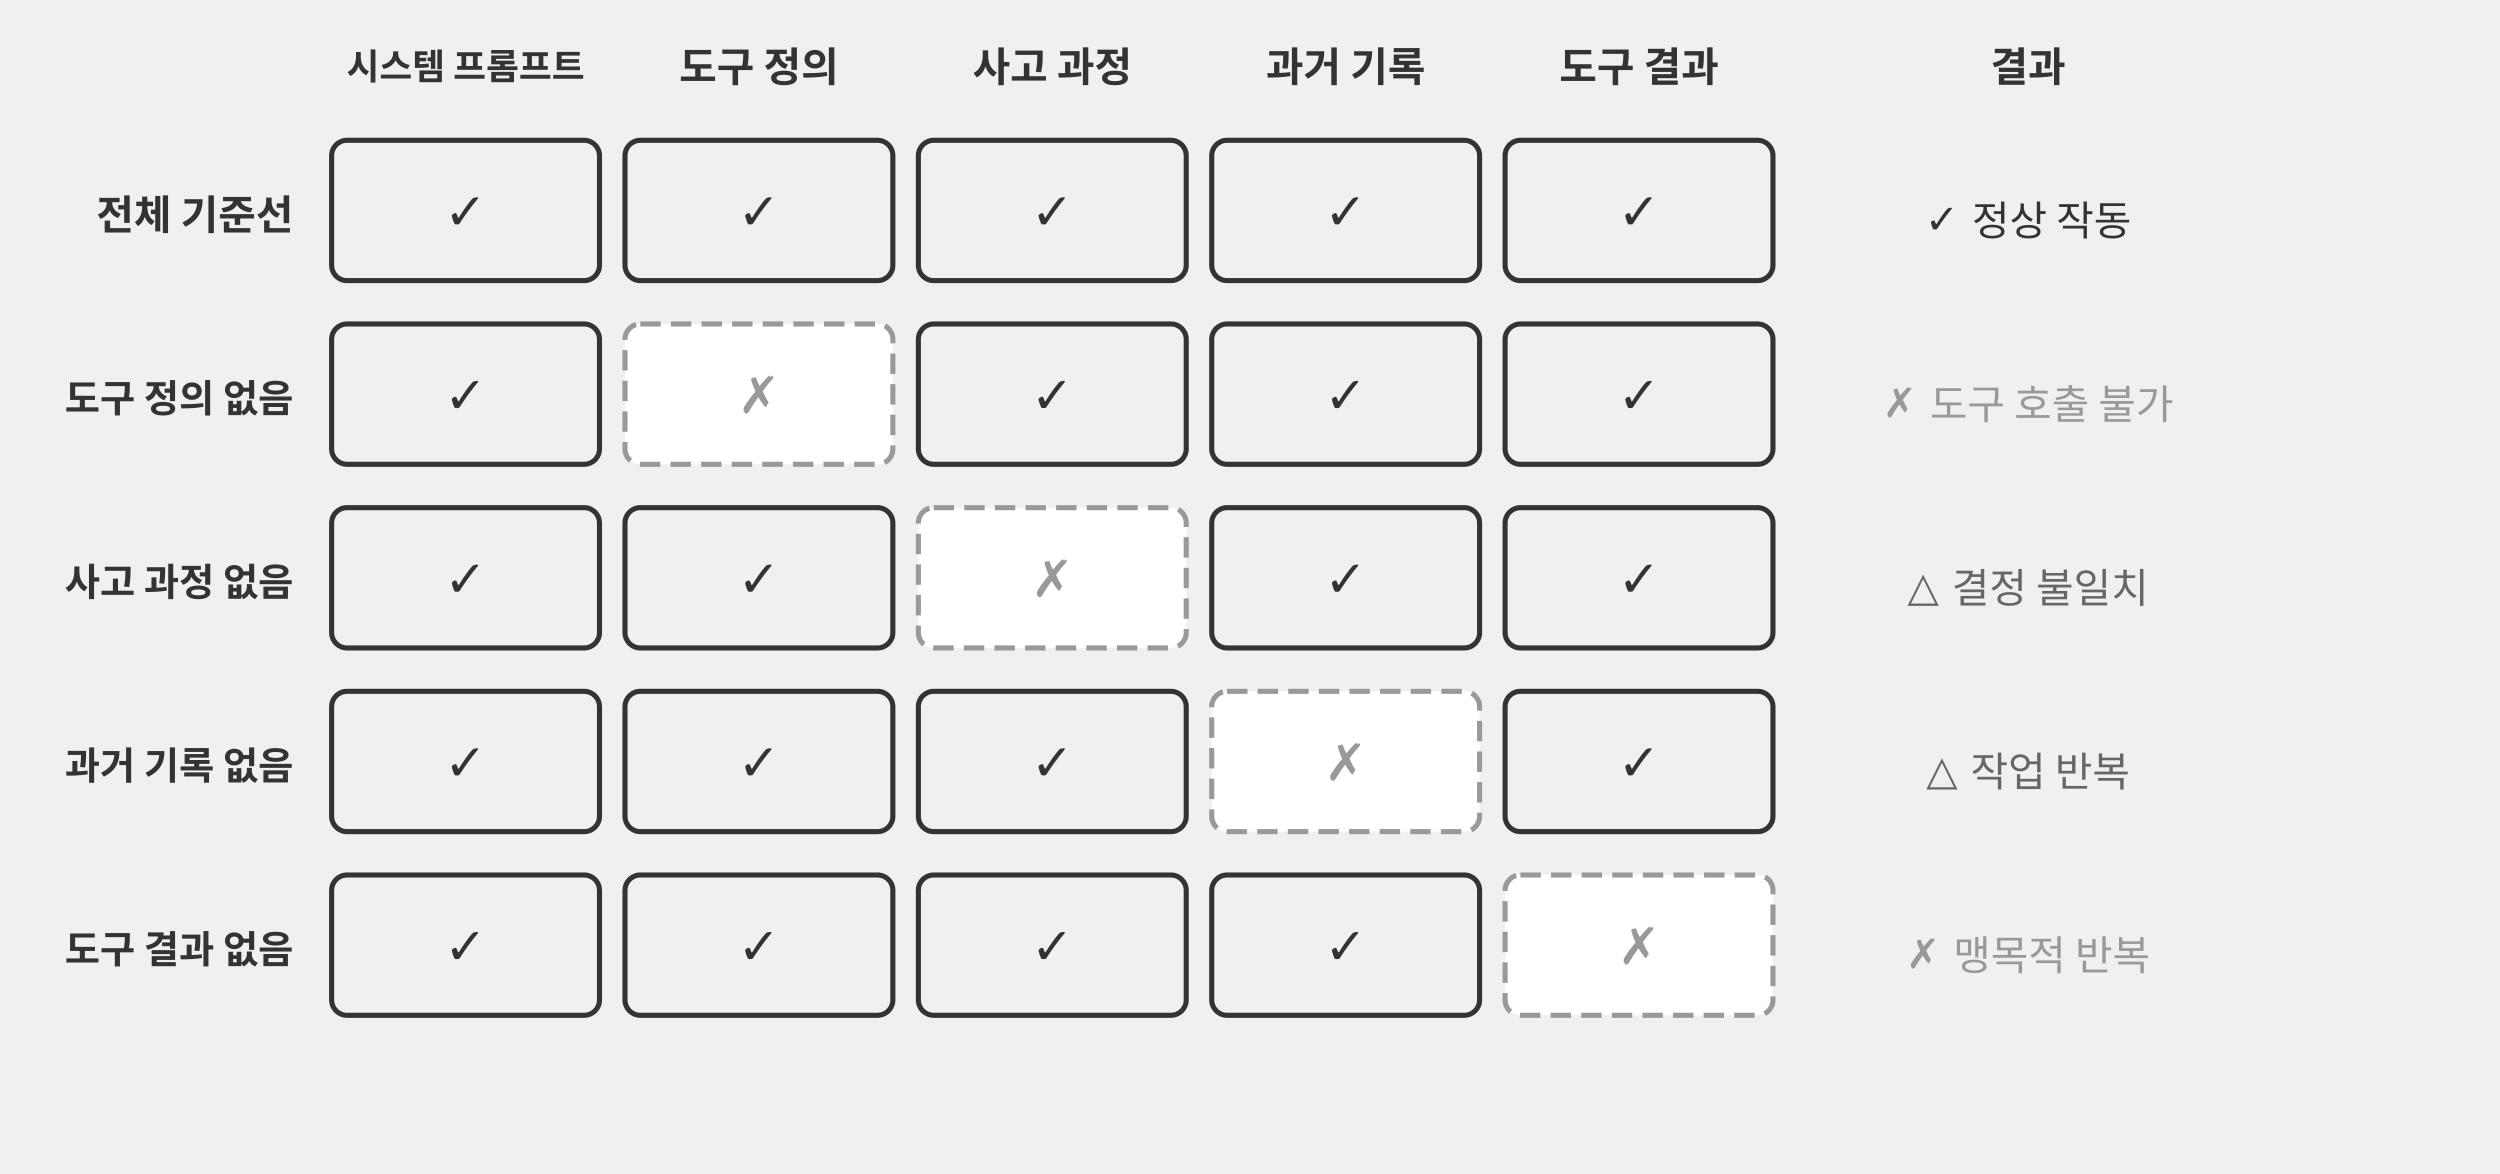
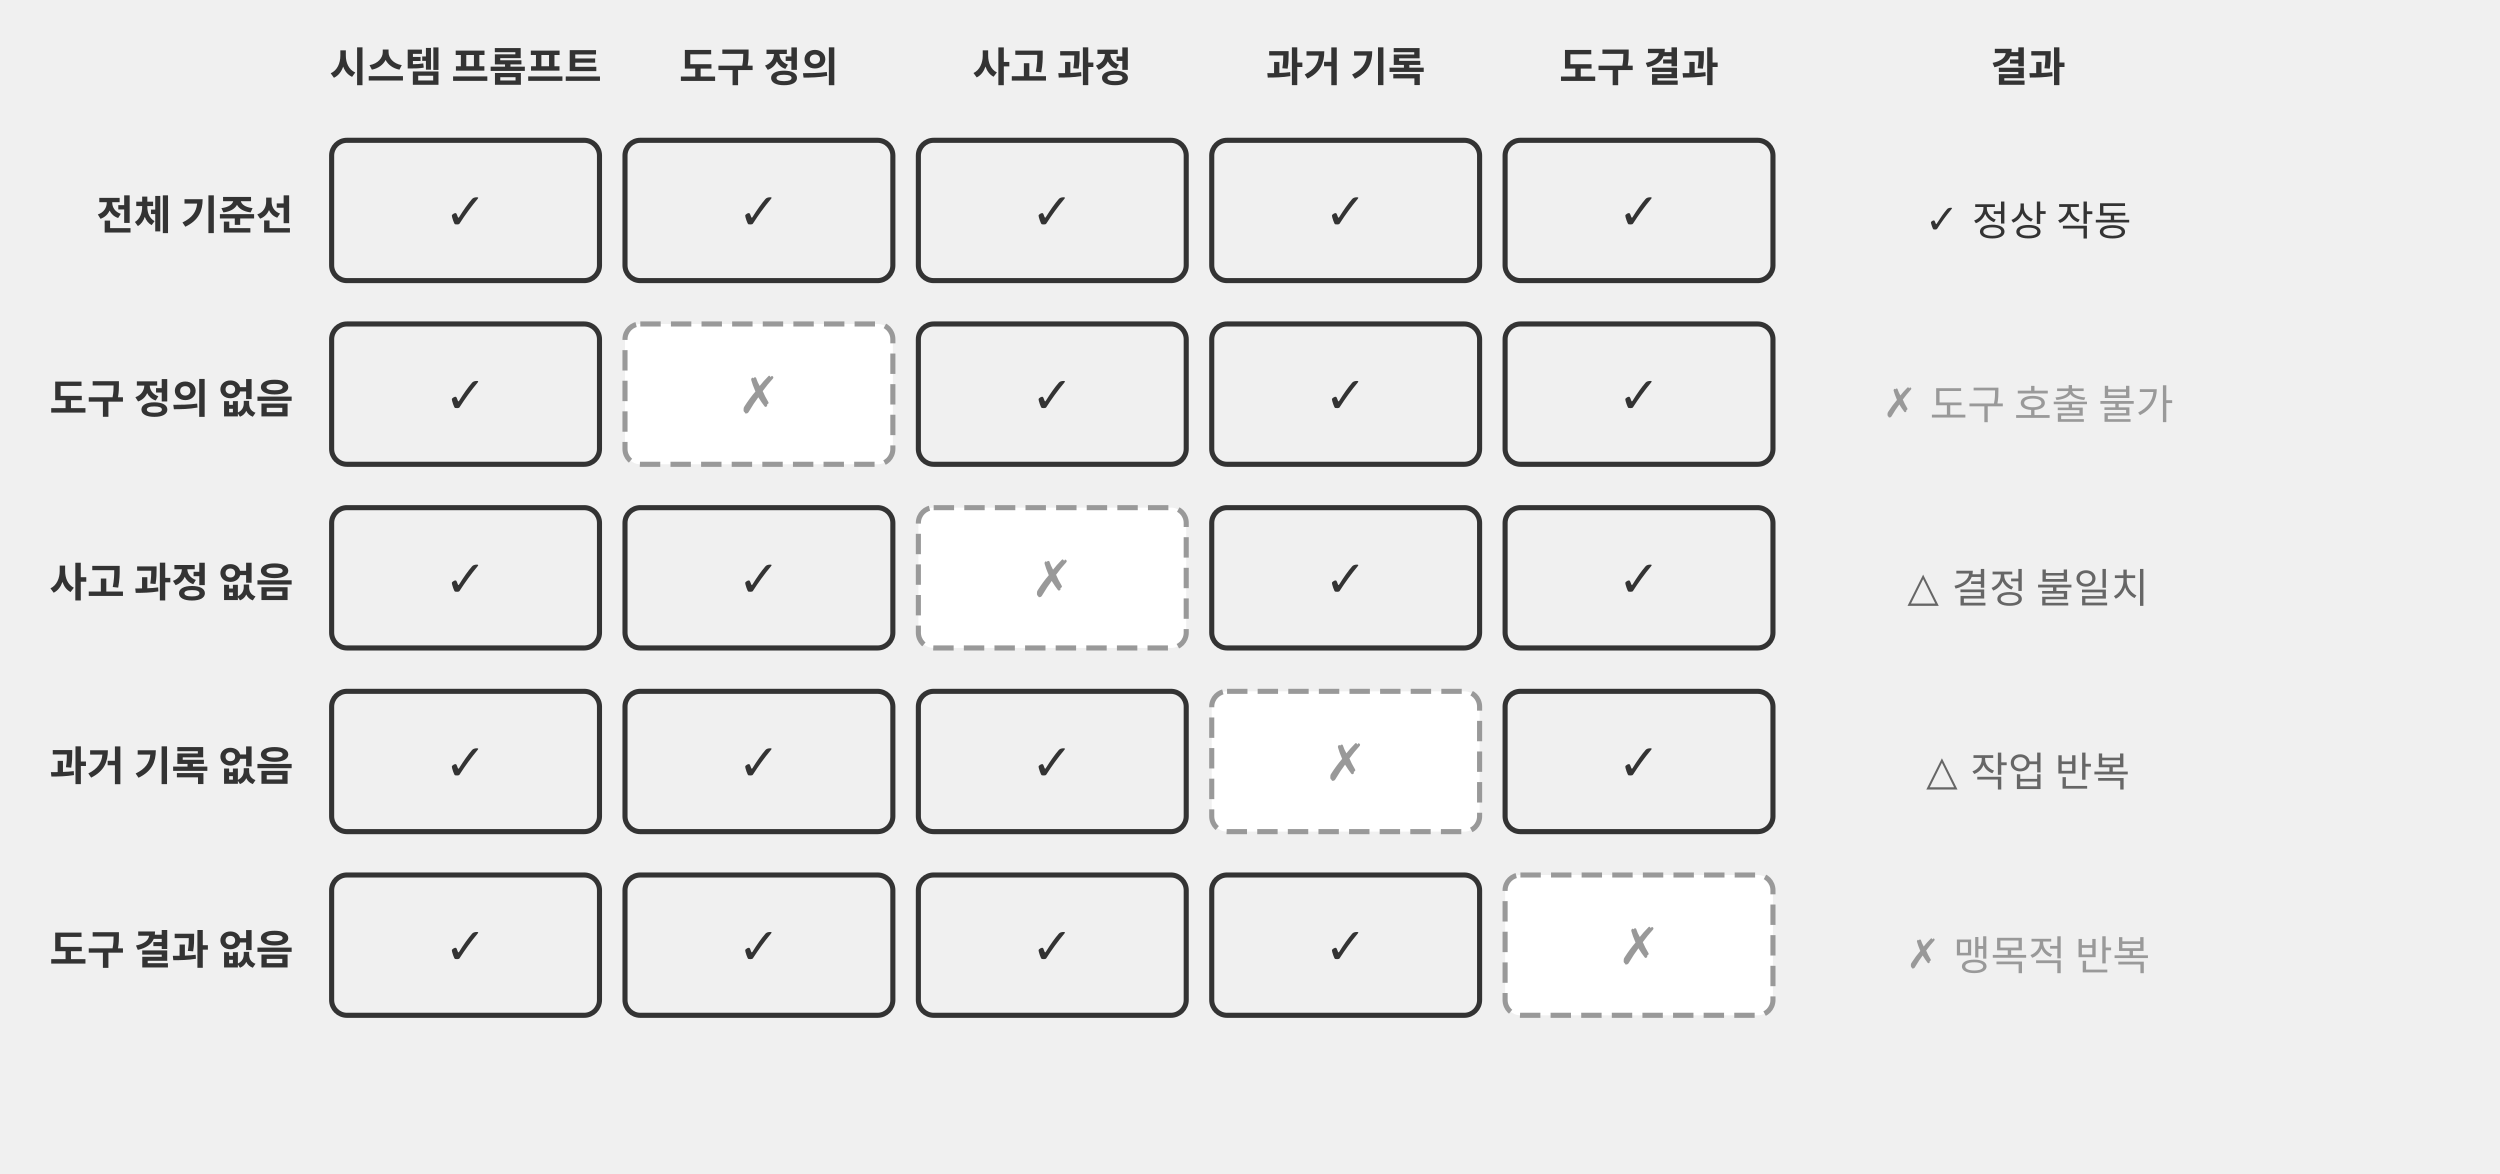
<svg xmlns="http://www.w3.org/2000/svg" viewBox="0 40 980 460" width="980" height="460" style="background:#ffffff">
  <defs>
    <marker id="ah" markerWidth="12" markerHeight="8" refX="12" refY="4" orient="auto">
      <polygon points="0 0, 12 4, 0 8" fill="#333333" />
    </marker>
    <marker id="ah-light" markerWidth="12" markerHeight="8" refX="12" refY="4" orient="auto">
      <polygon points="0 0, 12 4, 0 8" fill="#999999" />
    </marker>
  </defs>
-   <text x="182.5" y="65" font-family="Arial, 'Apple SD Gothic Neo', 'Malgun Gothic', sans-serif" font-size="14" fill="#333333" text-anchor="middle" dominant-baseline="central" font-weight="bold">시스템 프롬프트</text>
-   <text x="297.5" y="65" font-family="Arial, 'Apple SD Gothic Neo', 'Malgun Gothic', sans-serif" font-size="16" fill="#333333" text-anchor="middle" dominant-baseline="central" font-weight="bold">도구 정의</text>
-   <text x="412.5" y="65" font-family="Arial, 'Apple SD Gothic Neo', 'Malgun Gothic', sans-serif" font-size="16" fill="#333333" text-anchor="middle" dominant-baseline="central" font-weight="bold">사고 과정</text>
-   <text x="527.5" y="65" font-family="Arial, 'Apple SD Gothic Neo', 'Malgun Gothic', sans-serif" font-size="16" fill="#333333" text-anchor="middle" dominant-baseline="central" font-weight="bold">과거 기록</text>
-   <text x="642.5" y="65" font-family="Arial, 'Apple SD Gothic Neo', 'Malgun Gothic', sans-serif" font-size="16" fill="#333333" text-anchor="middle" dominant-baseline="central" font-weight="bold">도구 결과</text>
-   <text x="795" y="65" font-family="Arial, 'Apple SD Gothic Neo', 'Malgun Gothic', sans-serif" font-size="16" fill="#333333" text-anchor="middle" dominant-baseline="central" font-weight="bold">결과</text>
-   <text x="115" y="123" font-family="Arial, 'Apple SD Gothic Neo', 'Malgun Gothic', sans-serif" font-size="16" fill="#333333" text-anchor="end" dominant-baseline="central" font-weight="bold">전체 기준선</text>
+   <text x="182.5" y="65" font-family="Arial, 'Helvetica Neue', Helvetica, 'PingFang SC', 'Microsoft YaHei', sans-serif" font-size="16" fill="#333333" text-anchor="middle" dominant-baseline="central" font-weight="bold">시스템 프롬프트</text>
+   <text x="297.5" y="65" font-family="Arial, 'Helvetica Neue', Helvetica, 'PingFang SC', 'Microsoft YaHei', sans-serif" font-size="16" fill="#333333" text-anchor="middle" dominant-baseline="central" font-weight="bold">도구 정의</text>
+   <text x="412.5" y="65" font-family="Arial, 'Helvetica Neue', Helvetica, 'PingFang SC', 'Microsoft YaHei', sans-serif" font-size="16" fill="#333333" text-anchor="middle" dominant-baseline="central" font-weight="bold">사고 과정</text>
+   <text x="527.5" y="65" font-family="Arial, 'Helvetica Neue', Helvetica, 'PingFang SC', 'Microsoft YaHei', sans-serif" font-size="16" fill="#333333" text-anchor="middle" dominant-baseline="central" font-weight="bold">과거 기록</text>
+   <text x="642.5" y="65" font-family="Arial, 'Helvetica Neue', Helvetica, 'PingFang SC', 'Microsoft YaHei', sans-serif" font-size="16" fill="#333333" text-anchor="middle" dominant-baseline="central" font-weight="bold">도구 결과</text>
+   <text x="795" y="65" font-family="Arial, 'Helvetica Neue', Helvetica, 'PingFang SC', 'Microsoft YaHei', sans-serif" font-size="16" fill="#333333" text-anchor="middle" dominant-baseline="central" font-weight="bold">결과</text>
+   <text x="115" y="123" font-family="Arial, 'Helvetica Neue', Helvetica, 'PingFang SC', 'Microsoft YaHei', sans-serif" font-size="16" fill="#333333" text-anchor="end" dominant-baseline="central" font-weight="bold">전체 기준선</text>
  <rect x="130" y="95" width="105" height="55" rx="6" fill="#f0f0f0" stroke="#333333" stroke-width="2" />
  <text x="182.5" y="123" font-family="Arial, 'Helvetica Neue', Helvetica, 'PingFang SC', 'Microsoft YaHei', sans-serif" font-size="20" fill="#333333" text-anchor="middle" dominant-baseline="central" font-weight="normal">✓</text>
  <rect x="245" y="95" width="105" height="55" rx="6" fill="#f0f0f0" stroke="#333333" stroke-width="2" />
  <text x="297.5" y="123" font-family="Arial, 'Helvetica Neue', Helvetica, 'PingFang SC', 'Microsoft YaHei', sans-serif" font-size="20" fill="#333333" text-anchor="middle" dominant-baseline="central" font-weight="normal">✓</text>
  <rect x="360" y="95" width="105" height="55" rx="6" fill="#f0f0f0" stroke="#333333" stroke-width="2" />
  <text x="412.5" y="123" font-family="Arial, 'Helvetica Neue', Helvetica, 'PingFang SC', 'Microsoft YaHei', sans-serif" font-size="20" fill="#333333" text-anchor="middle" dominant-baseline="central" font-weight="normal">✓</text>
  <rect x="475" y="95" width="105" height="55" rx="6" fill="#f0f0f0" stroke="#333333" stroke-width="2" />
  <text x="527.5" y="123" font-family="Arial, 'Helvetica Neue', Helvetica, 'PingFang SC', 'Microsoft YaHei', sans-serif" font-size="20" fill="#333333" text-anchor="middle" dominant-baseline="central" font-weight="normal">✓</text>
  <rect x="590" y="95" width="105" height="55" rx="6" fill="#f0f0f0" stroke="#333333" stroke-width="2" />
  <text x="642.5" y="123" font-family="Arial, 'Helvetica Neue', Helvetica, 'PingFang SC', 'Microsoft YaHei', sans-serif" font-size="20" fill="#333333" text-anchor="middle" dominant-baseline="central" font-weight="normal">✓</text>
-   <text x="795" y="123" font-family="Arial, 'Apple SD Gothic Neo', 'Malgun Gothic', sans-serif" font-size="16" fill="#333333" text-anchor="middle" dominant-baseline="central" font-weight="normal">✓ 정상 작동</text>
-   <text x="115" y="195" font-family="Arial, 'Apple SD Gothic Neo', 'Malgun Gothic', sans-serif" font-size="15" fill="#333333" text-anchor="end" dominant-baseline="central" font-weight="bold">도구 정의 없음</text>
+   <text x="795" y="123" font-family="Arial, 'Helvetica Neue', Helvetica, 'PingFang SC', 'Microsoft YaHei', sans-serif" font-size="16" fill="#333333" text-anchor="middle" dominant-baseline="central" font-weight="normal">✓ 정상 작동</text>
+   <text x="115" y="195" font-family="Arial, 'Helvetica Neue', Helvetica, 'PingFang SC', 'Microsoft YaHei', sans-serif" font-size="16" fill="#333333" text-anchor="end" dominant-baseline="central" font-weight="bold">도구 정의 없음</text>
  <rect x="130" y="167" width="105" height="55" rx="6" fill="#f0f0f0" stroke="#333333" stroke-width="2" />
  <text x="182.5" y="195" font-family="Arial, 'Helvetica Neue', Helvetica, 'PingFang SC', 'Microsoft YaHei', sans-serif" font-size="20" fill="#333333" text-anchor="middle" dominant-baseline="central" font-weight="normal">✓</text>
  <rect x="245" y="167" width="105" height="55" rx="6" fill="#ffffff" stroke="#999999" stroke-width="2" stroke-dasharray="8,4" />
  <text x="297.5" y="195" font-family="Arial, 'Helvetica Neue', Helvetica, 'PingFang SC', 'Microsoft YaHei', sans-serif" font-size="20" fill="#999999" text-anchor="middle" dominant-baseline="central" font-weight="normal">✗</text>
  <rect x="360" y="167" width="105" height="55" rx="6" fill="#f0f0f0" stroke="#333333" stroke-width="2" />
  <text x="412.5" y="195" font-family="Arial, 'Helvetica Neue', Helvetica, 'PingFang SC', 'Microsoft YaHei', sans-serif" font-size="20" fill="#333333" text-anchor="middle" dominant-baseline="central" font-weight="normal">✓</text>
  <rect x="475" y="167" width="105" height="55" rx="6" fill="#f0f0f0" stroke="#333333" stroke-width="2" />
  <text x="527.5" y="195" font-family="Arial, 'Helvetica Neue', Helvetica, 'PingFang SC', 'Microsoft YaHei', sans-serif" font-size="20" fill="#333333" text-anchor="middle" dominant-baseline="central" font-weight="normal">✓</text>
  <rect x="590" y="167" width="105" height="55" rx="6" fill="#f0f0f0" stroke="#333333" stroke-width="2" />
  <text x="642.5" y="195" font-family="Arial, 'Helvetica Neue', Helvetica, 'PingFang SC', 'Microsoft YaHei', sans-serif" font-size="20" fill="#333333" text-anchor="middle" dominant-baseline="central" font-weight="normal">✓</text>
-   <text x="795" y="195" font-family="Arial, 'Apple SD Gothic Neo', 'Malgun Gothic', sans-serif" font-size="16" fill="#999999" text-anchor="middle" dominant-baseline="central" font-weight="normal">✗ 도구 호출 불가</text>
-   <text x="115" y="267" font-family="Arial, 'Apple SD Gothic Neo', 'Malgun Gothic', sans-serif" font-size="15" fill="#333333" text-anchor="end" dominant-baseline="central" font-weight="bold">사고 과정 없음</text>
+   <text x="795" y="195" font-family="Arial, 'Helvetica Neue', Helvetica, 'PingFang SC', 'Microsoft YaHei', sans-serif" font-size="16" fill="#999999" text-anchor="middle" dominant-baseline="central" font-weight="normal">✗ 도구 호출 불가</text>
+   <text x="115" y="267" font-family="Arial, 'Helvetica Neue', Helvetica, 'PingFang SC', 'Microsoft YaHei', sans-serif" font-size="16" fill="#333333" text-anchor="end" dominant-baseline="central" font-weight="bold">사고 과정 없음</text>
  <rect x="130" y="239" width="105" height="55" rx="6" fill="#f0f0f0" stroke="#333333" stroke-width="2" />
  <text x="182.5" y="267" font-family="Arial, 'Helvetica Neue', Helvetica, 'PingFang SC', 'Microsoft YaHei', sans-serif" font-size="20" fill="#333333" text-anchor="middle" dominant-baseline="central" font-weight="normal">✓</text>
  <rect x="245" y="239" width="105" height="55" rx="6" fill="#f0f0f0" stroke="#333333" stroke-width="2" />
  <text x="297.5" y="267" font-family="Arial, 'Helvetica Neue', Helvetica, 'PingFang SC', 'Microsoft YaHei', sans-serif" font-size="20" fill="#333333" text-anchor="middle" dominant-baseline="central" font-weight="normal">✓</text>
  <rect x="360" y="239" width="105" height="55" rx="6" fill="#ffffff" stroke="#999999" stroke-width="2" stroke-dasharray="8,4" />
  <text x="412.5" y="267" font-family="Arial, 'Helvetica Neue', Helvetica, 'PingFang SC', 'Microsoft YaHei', sans-serif" font-size="20" fill="#999999" text-anchor="middle" dominant-baseline="central" font-weight="normal">✗</text>
  <rect x="475" y="239" width="105" height="55" rx="6" fill="#f0f0f0" stroke="#333333" stroke-width="2" />
  <text x="527.5" y="267" font-family="Arial, 'Helvetica Neue', Helvetica, 'PingFang SC', 'Microsoft YaHei', sans-serif" font-size="20" fill="#333333" text-anchor="middle" dominant-baseline="central" font-weight="normal">✓</text>
  <rect x="590" y="239" width="105" height="55" rx="6" fill="#f0f0f0" stroke="#333333" stroke-width="2" />
  <text x="642.5" y="267" font-family="Arial, 'Helvetica Neue', Helvetica, 'PingFang SC', 'Microsoft YaHei', sans-serif" font-size="20" fill="#333333" text-anchor="middle" dominant-baseline="central" font-weight="normal">✓</text>
-   <text x="795" y="267" font-family="Arial, 'Apple SD Gothic Neo', 'Malgun Gothic', sans-serif" font-size="16" fill="#666666" text-anchor="middle" dominant-baseline="central" font-weight="normal">△ 결정 불일치</text>
-   <text x="115" y="339" font-family="Arial, 'Apple SD Gothic Neo', 'Malgun Gothic', sans-serif" font-size="15" fill="#333333" text-anchor="end" dominant-baseline="central" font-weight="bold">과거 기록 없음</text>
+   <text x="795" y="267" font-family="Arial, 'Helvetica Neue', Helvetica, 'PingFang SC', 'Microsoft YaHei', sans-serif" font-size="16" fill="#666666" text-anchor="middle" dominant-baseline="central" font-weight="normal">△ 결정 불일치</text>
+   <text x="115" y="339" font-family="Arial, 'Helvetica Neue', Helvetica, 'PingFang SC', 'Microsoft YaHei', sans-serif" font-size="16" fill="#333333" text-anchor="end" dominant-baseline="central" font-weight="bold">과거 기록 없음</text>
  <rect x="130" y="311" width="105" height="55" rx="6" fill="#f0f0f0" stroke="#333333" stroke-width="2" />
  <text x="182.5" y="339" font-family="Arial, 'Helvetica Neue', Helvetica, 'PingFang SC', 'Microsoft YaHei', sans-serif" font-size="20" fill="#333333" text-anchor="middle" dominant-baseline="central" font-weight="normal">✓</text>
  <rect x="245" y="311" width="105" height="55" rx="6" fill="#f0f0f0" stroke="#333333" stroke-width="2" />
  <text x="297.5" y="339" font-family="Arial, 'Helvetica Neue', Helvetica, 'PingFang SC', 'Microsoft YaHei', sans-serif" font-size="20" fill="#333333" text-anchor="middle" dominant-baseline="central" font-weight="normal">✓</text>
  <rect x="360" y="311" width="105" height="55" rx="6" fill="#f0f0f0" stroke="#333333" stroke-width="2" />
  <text x="412.5" y="339" font-family="Arial, 'Helvetica Neue', Helvetica, 'PingFang SC', 'Microsoft YaHei', sans-serif" font-size="20" fill="#333333" text-anchor="middle" dominant-baseline="central" font-weight="normal">✓</text>
  <rect x="475" y="311" width="105" height="55" rx="6" fill="#ffffff" stroke="#999999" stroke-width="2" stroke-dasharray="8,4" />
  <text x="527.5" y="339" font-family="Arial, 'Helvetica Neue', Helvetica, 'PingFang SC', 'Microsoft YaHei', sans-serif" font-size="20" fill="#999999" text-anchor="middle" dominant-baseline="central" font-weight="normal">✗</text>
  <rect x="590" y="311" width="105" height="55" rx="6" fill="#f0f0f0" stroke="#333333" stroke-width="2" />
  <text x="642.5" y="339" font-family="Arial, 'Helvetica Neue', Helvetica, 'PingFang SC', 'Microsoft YaHei', sans-serif" font-size="20" fill="#333333" text-anchor="middle" dominant-baseline="central" font-weight="normal">✓</text>
-   <text x="795" y="339" font-family="Arial, 'Apple SD Gothic Neo', 'Malgun Gothic', sans-serif" font-size="16" fill="#666666" text-anchor="middle" dominant-baseline="central" font-weight="normal">△ 작업 반복</text>
-   <text x="115" y="411" font-family="Arial, 'Apple SD Gothic Neo', 'Malgun Gothic', sans-serif" font-size="15" fill="#333333" text-anchor="end" dominant-baseline="central" font-weight="bold">도구 결과 없음</text>
+   <text x="795" y="339" font-family="Arial, 'Helvetica Neue', Helvetica, 'PingFang SC', 'Microsoft YaHei', sans-serif" font-size="16" fill="#666666" text-anchor="middle" dominant-baseline="central" font-weight="normal">△ 작업 반복</text>
+   <text x="115" y="411" font-family="Arial, 'Helvetica Neue', Helvetica, 'PingFang SC', 'Microsoft YaHei', sans-serif" font-size="16" fill="#333333" text-anchor="end" dominant-baseline="central" font-weight="bold">도구 결과 없음</text>
  <rect x="130" y="383" width="105" height="55" rx="6" fill="#f0f0f0" stroke="#333333" stroke-width="2" />
  <text x="182.5" y="411" font-family="Arial, 'Helvetica Neue', Helvetica, 'PingFang SC', 'Microsoft YaHei', sans-serif" font-size="20" fill="#333333" text-anchor="middle" dominant-baseline="central" font-weight="normal">✓</text>
  <rect x="245" y="383" width="105" height="55" rx="6" fill="#f0f0f0" stroke="#333333" stroke-width="2" />
  <text x="297.5" y="411" font-family="Arial, 'Helvetica Neue', Helvetica, 'PingFang SC', 'Microsoft YaHei', sans-serif" font-size="20" fill="#333333" text-anchor="middle" dominant-baseline="central" font-weight="normal">✓</text>
  <rect x="360" y="383" width="105" height="55" rx="6" fill="#f0f0f0" stroke="#333333" stroke-width="2" />
  <text x="412.5" y="411" font-family="Arial, 'Helvetica Neue', Helvetica, 'PingFang SC', 'Microsoft YaHei', sans-serif" font-size="20" fill="#333333" text-anchor="middle" dominant-baseline="central" font-weight="normal">✓</text>
  <rect x="475" y="383" width="105" height="55" rx="6" fill="#f0f0f0" stroke="#333333" stroke-width="2" />
  <text x="527.5" y="411" font-family="Arial, 'Helvetica Neue', Helvetica, 'PingFang SC', 'Microsoft YaHei', sans-serif" font-size="20" fill="#333333" text-anchor="middle" dominant-baseline="central" font-weight="normal">✓</text>
  <rect x="590" y="383" width="105" height="55" rx="6" fill="#ffffff" stroke="#999999" stroke-width="2" stroke-dasharray="8,4" />
  <text x="642.5" y="411" font-family="Arial, 'Helvetica Neue', Helvetica, 'PingFang SC', 'Microsoft YaHei', sans-serif" font-size="20" fill="#999999" text-anchor="middle" dominant-baseline="central" font-weight="normal">✗</text>
-   <text x="795" y="411" font-family="Arial, 'Apple SD Gothic Neo', 'Malgun Gothic', sans-serif" font-size="16" fill="#999999" text-anchor="middle" dominant-baseline="central" font-weight="normal">✗ 맹목적 반복</text>
+   <text x="795" y="411" font-family="Arial, 'Helvetica Neue', Helvetica, 'PingFang SC', 'Microsoft YaHei', sans-serif" font-size="16" fill="#999999" text-anchor="middle" dominant-baseline="central" font-weight="normal">✗ 맹목적 반복</text>
</svg>
